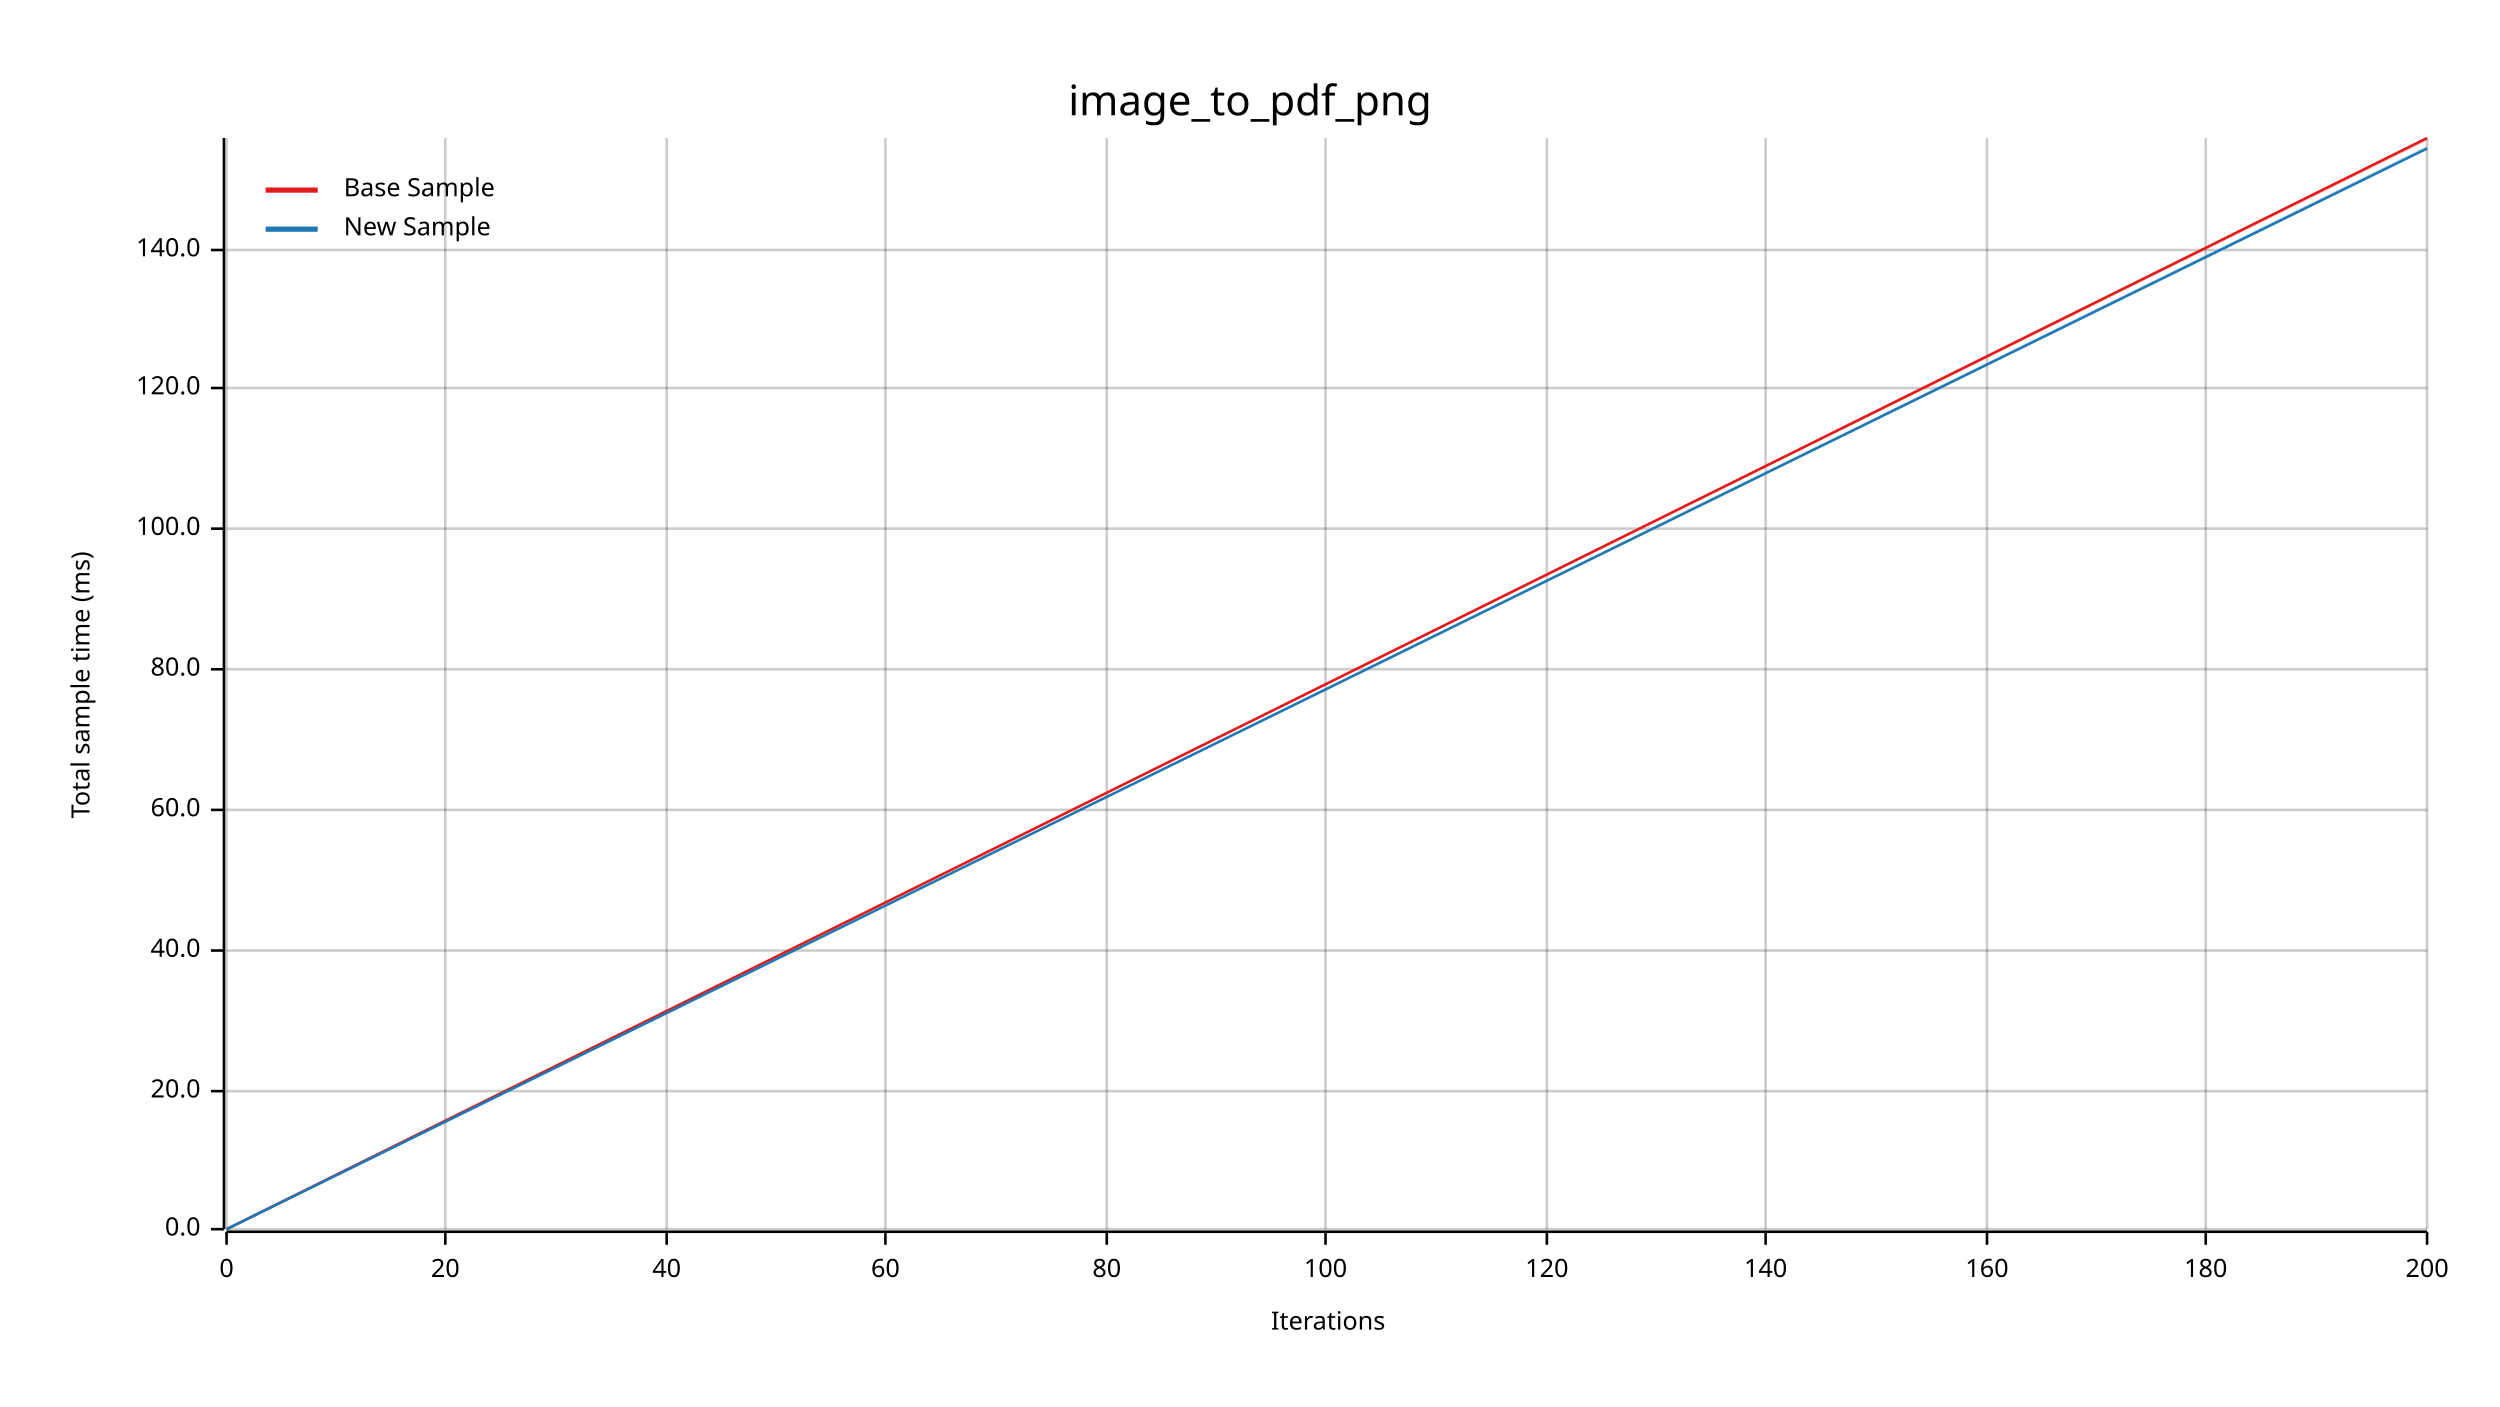
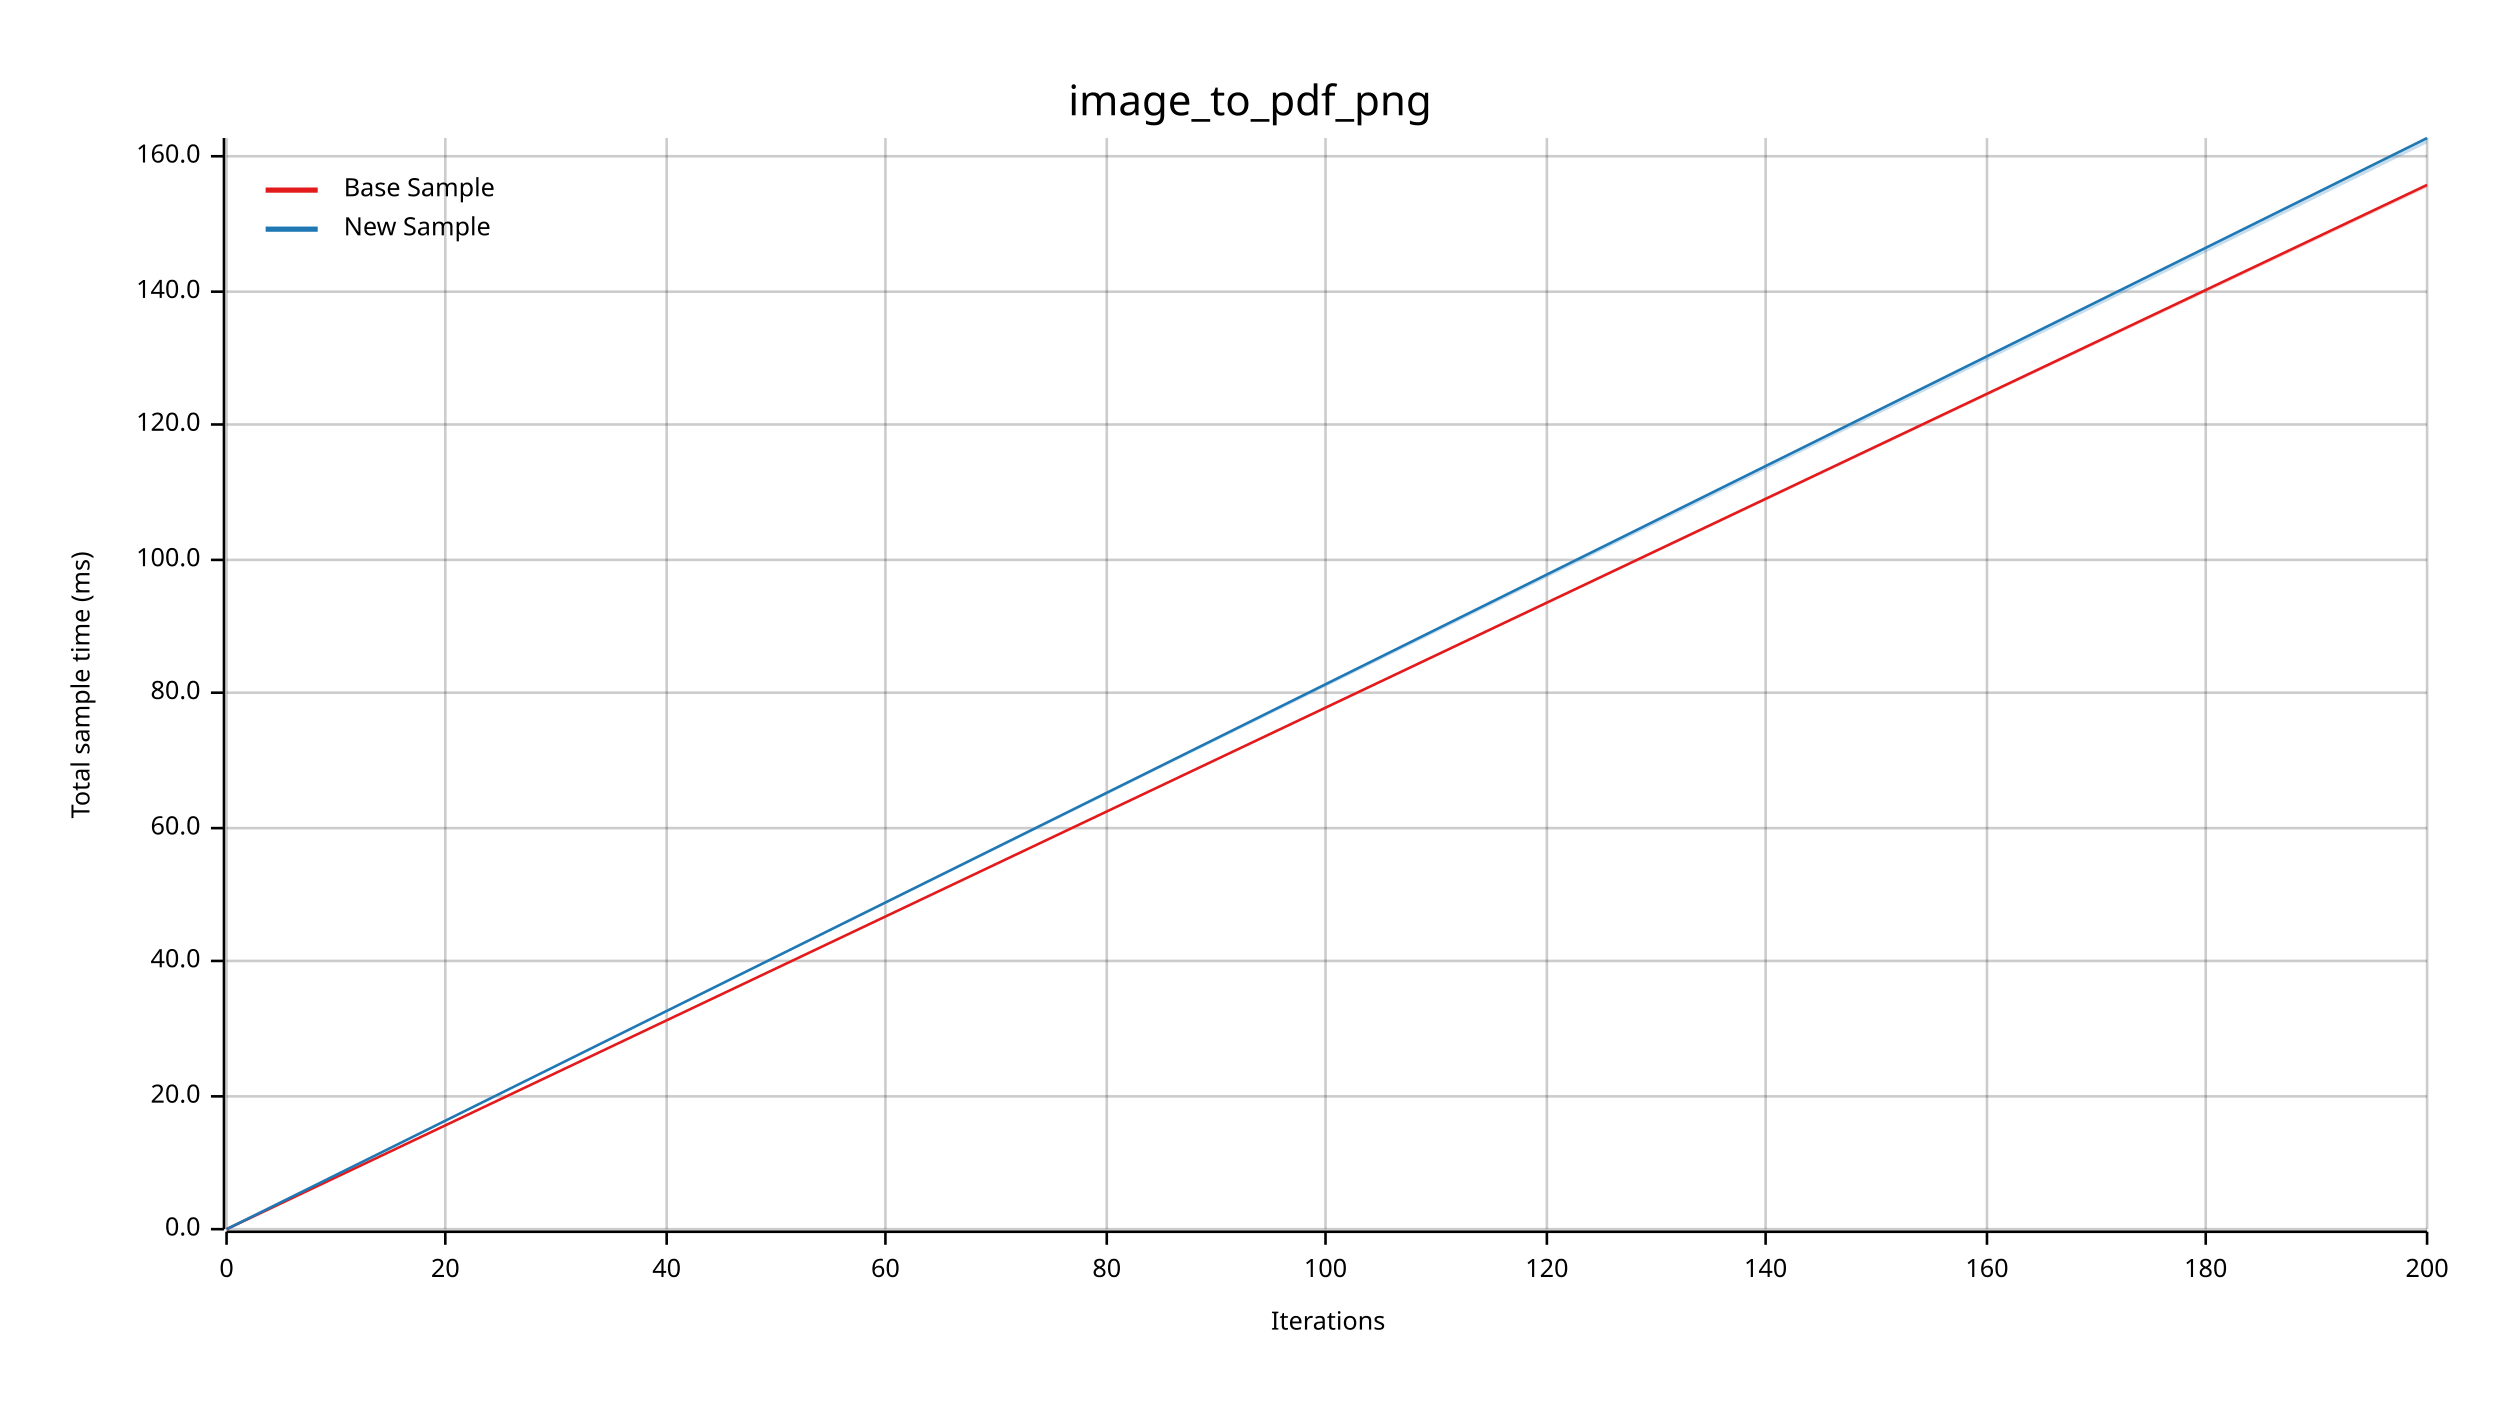
<svg xmlns="http://www.w3.org/2000/svg" width="960" height="540" viewBox="0 0 960 540">
  <text x="480" y="32" dy="0.76em" text-anchor="middle" font-family="sans-serif" font-size="16.129" opacity="1" fill="#000000">
image_to_pdf_png
</text>
  <text x="27" y="263" dy="0.76em" text-anchor="middle" font-family="sans-serif" font-size="9.677" opacity="1" fill="#000000" transform="rotate(270, 27, 263)">
Total sample time (ms)
</text>
  <text x="510" y="513" dy="-0.5ex" text-anchor="middle" font-family="sans-serif" font-size="9.677" opacity="1" fill="#000000">
Iterations
</text>
  <line opacity="0.2" stroke="#000000" stroke-width="1" x1="87" y1="472" x2="87" y2="53" />
  <line opacity="0.2" stroke="#000000" stroke-width="1" x1="171" y1="472" x2="171" y2="53" />
  <line opacity="0.2" stroke="#000000" stroke-width="1" x1="256" y1="472" x2="256" y2="53" />
  <line opacity="0.2" stroke="#000000" stroke-width="1" x1="340" y1="472" x2="340" y2="53" />
  <line opacity="0.2" stroke="#000000" stroke-width="1" x1="425" y1="472" x2="425" y2="53" />
  <line opacity="0.2" stroke="#000000" stroke-width="1" x1="509" y1="472" x2="509" y2="53" />
  <line opacity="0.2" stroke="#000000" stroke-width="1" x1="594" y1="472" x2="594" y2="53" />
  <line opacity="0.2" stroke="#000000" stroke-width="1" x1="678" y1="472" x2="678" y2="53" />
  <line opacity="0.2" stroke="#000000" stroke-width="1" x1="763" y1="472" x2="763" y2="53" />
  <line opacity="0.2" stroke="#000000" stroke-width="1" x1="847" y1="472" x2="847" y2="53" />
  <line opacity="0.2" stroke="#000000" stroke-width="1" x1="932" y1="472" x2="932" y2="53" />
  <line opacity="0.2" stroke="#000000" stroke-width="1" x1="87" y1="472" x2="932" y2="472" />
-   <line opacity="0.2" stroke="#000000" stroke-width="1" x1="87" y1="419" x2="932" y2="419" />
-   <line opacity="0.2" stroke="#000000" stroke-width="1" x1="87" y1="365" x2="932" y2="365" />
-   <line opacity="0.2" stroke="#000000" stroke-width="1" x1="87" y1="311" x2="932" y2="311" />
-   <line opacity="0.2" stroke="#000000" stroke-width="1" x1="87" y1="257" x2="932" y2="257" />
-   <line opacity="0.2" stroke="#000000" stroke-width="1" x1="87" y1="203" x2="932" y2="203" />
-   <line opacity="0.2" stroke="#000000" stroke-width="1" x1="87" y1="149" x2="932" y2="149" />
-   <line opacity="0.2" stroke="#000000" stroke-width="1" x1="87" y1="96" x2="932" y2="96" />
+   <line opacity="0.2" stroke="#000000" stroke-width="1" x1="87" y1="421" x2="932" y2="421" />
+   <line opacity="0.2" stroke="#000000" stroke-width="1" x1="87" y1="369" x2="932" y2="369" />
+   <line opacity="0.2" stroke="#000000" stroke-width="1" x1="87" y1="318" x2="932" y2="318" />
+   <line opacity="0.2" stroke="#000000" stroke-width="1" x1="87" y1="266" x2="932" y2="266" />
+   <line opacity="0.2" stroke="#000000" stroke-width="1" x1="87" y1="215" x2="932" y2="215" />
+   <line opacity="0.2" stroke="#000000" stroke-width="1" x1="87" y1="163" x2="932" y2="163" />
+   <line opacity="0.2" stroke="#000000" stroke-width="1" x1="87" y1="112" x2="932" y2="112" />
+   <line opacity="0.2" stroke="#000000" stroke-width="1" x1="87" y1="60" x2="932" y2="60" />
  <polyline fill="none" opacity="1" stroke="#000000" stroke-width="1" points="86,53 86,472 " />
  <text x="77" y="472" dy="0.5ex" text-anchor="end" font-family="sans-serif" font-size="9.677" opacity="1" fill="#000000">
0.0
</text>
  <polyline fill="none" opacity="1" stroke="#000000" stroke-width="1" points="81,472 86,472 " />
-   <text x="77" y="419" dy="0.5ex" text-anchor="end" font-family="sans-serif" font-size="9.677" opacity="1" fill="#000000">
+   <text x="77" y="421" dy="0.5ex" text-anchor="end" font-family="sans-serif" font-size="9.677" opacity="1" fill="#000000">
20.0
</text>
-   <polyline fill="none" opacity="1" stroke="#000000" stroke-width="1" points="81,419 86,419 " />
-   <text x="77" y="365" dy="0.5ex" text-anchor="end" font-family="sans-serif" font-size="9.677" opacity="1" fill="#000000">
+   <polyline fill="none" opacity="1" stroke="#000000" stroke-width="1" points="81,421 86,421 " />
+   <text x="77" y="369" dy="0.5ex" text-anchor="end" font-family="sans-serif" font-size="9.677" opacity="1" fill="#000000">
40.0
</text>
-   <polyline fill="none" opacity="1" stroke="#000000" stroke-width="1" points="81,365 86,365 " />
-   <text x="77" y="311" dy="0.5ex" text-anchor="end" font-family="sans-serif" font-size="9.677" opacity="1" fill="#000000">
+   <polyline fill="none" opacity="1" stroke="#000000" stroke-width="1" points="81,369 86,369 " />
+   <text x="77" y="318" dy="0.5ex" text-anchor="end" font-family="sans-serif" font-size="9.677" opacity="1" fill="#000000">
60.0
</text>
-   <polyline fill="none" opacity="1" stroke="#000000" stroke-width="1" points="81,311 86,311 " />
-   <text x="77" y="257" dy="0.5ex" text-anchor="end" font-family="sans-serif" font-size="9.677" opacity="1" fill="#000000">
+   <polyline fill="none" opacity="1" stroke="#000000" stroke-width="1" points="81,318 86,318 " />
+   <text x="77" y="266" dy="0.5ex" text-anchor="end" font-family="sans-serif" font-size="9.677" opacity="1" fill="#000000">
80.0
</text>
-   <polyline fill="none" opacity="1" stroke="#000000" stroke-width="1" points="81,257 86,257 " />
-   <text x="77" y="203" dy="0.5ex" text-anchor="end" font-family="sans-serif" font-size="9.677" opacity="1" fill="#000000">
+   <polyline fill="none" opacity="1" stroke="#000000" stroke-width="1" points="81,266 86,266 " />
+   <text x="77" y="215" dy="0.5ex" text-anchor="end" font-family="sans-serif" font-size="9.677" opacity="1" fill="#000000">
100.0
</text>
-   <polyline fill="none" opacity="1" stroke="#000000" stroke-width="1" points="81,203 86,203 " />
-   <text x="77" y="149" dy="0.5ex" text-anchor="end" font-family="sans-serif" font-size="9.677" opacity="1" fill="#000000">
+   <polyline fill="none" opacity="1" stroke="#000000" stroke-width="1" points="81,215 86,215 " />
+   <text x="77" y="163" dy="0.5ex" text-anchor="end" font-family="sans-serif" font-size="9.677" opacity="1" fill="#000000">
120.0
</text>
-   <polyline fill="none" opacity="1" stroke="#000000" stroke-width="1" points="81,149 86,149 " />
-   <text x="77" y="96" dy="0.5ex" text-anchor="end" font-family="sans-serif" font-size="9.677" opacity="1" fill="#000000">
+   <polyline fill="none" opacity="1" stroke="#000000" stroke-width="1" points="81,163 86,163 " />
+   <text x="77" y="112" dy="0.5ex" text-anchor="end" font-family="sans-serif" font-size="9.677" opacity="1" fill="#000000">
140.0
</text>
-   <polyline fill="none" opacity="1" stroke="#000000" stroke-width="1" points="81,96 86,96 " />
+   <polyline fill="none" opacity="1" stroke="#000000" stroke-width="1" points="81,112 86,112 " />
+   <text x="77" y="60" dy="0.5ex" text-anchor="end" font-family="sans-serif" font-size="9.677" opacity="1" fill="#000000">
+ 160.0
+ </text>
+   <polyline fill="none" opacity="1" stroke="#000000" stroke-width="1" points="81,60 86,60 " />
  <polyline fill="none" opacity="1" stroke="#000000" stroke-width="1" points="87,473 932,473 " />
  <text x="87" y="483" dy="0.76em" text-anchor="middle" font-family="sans-serif" font-size="9.677" opacity="1" fill="#000000">
0
</text>
  <polyline fill="none" opacity="1" stroke="#000000" stroke-width="1" points="87,473 87,478 " />
  <text x="171" y="483" dy="0.76em" text-anchor="middle" font-family="sans-serif" font-size="9.677" opacity="1" fill="#000000">
20
</text>
  <polyline fill="none" opacity="1" stroke="#000000" stroke-width="1" points="171,473 171,478 " />
  <text x="256" y="483" dy="0.76em" text-anchor="middle" font-family="sans-serif" font-size="9.677" opacity="1" fill="#000000">
40
</text>
  <polyline fill="none" opacity="1" stroke="#000000" stroke-width="1" points="256,473 256,478 " />
  <text x="340" y="483" dy="0.76em" text-anchor="middle" font-family="sans-serif" font-size="9.677" opacity="1" fill="#000000">
60
</text>
  <polyline fill="none" opacity="1" stroke="#000000" stroke-width="1" points="340,473 340,478 " />
  <text x="425" y="483" dy="0.76em" text-anchor="middle" font-family="sans-serif" font-size="9.677" opacity="1" fill="#000000">
80
</text>
  <polyline fill="none" opacity="1" stroke="#000000" stroke-width="1" points="425,473 425,478 " />
  <text x="509" y="483" dy="0.76em" text-anchor="middle" font-family="sans-serif" font-size="9.677" opacity="1" fill="#000000">
100
</text>
  <polyline fill="none" opacity="1" stroke="#000000" stroke-width="1" points="509,473 509,478 " />
  <text x="594" y="483" dy="0.76em" text-anchor="middle" font-family="sans-serif" font-size="9.677" opacity="1" fill="#000000">
120
</text>
  <polyline fill="none" opacity="1" stroke="#000000" stroke-width="1" points="594,473 594,478 " />
  <text x="678" y="483" dy="0.76em" text-anchor="middle" font-family="sans-serif" font-size="9.677" opacity="1" fill="#000000">
140
</text>
  <polyline fill="none" opacity="1" stroke="#000000" stroke-width="1" points="678,473 678,478 " />
  <text x="763" y="483" dy="0.76em" text-anchor="middle" font-family="sans-serif" font-size="9.677" opacity="1" fill="#000000">
160
</text>
  <polyline fill="none" opacity="1" stroke="#000000" stroke-width="1" points="763,473 763,478 " />
  <text x="847" y="483" dy="0.76em" text-anchor="middle" font-family="sans-serif" font-size="9.677" opacity="1" fill="#000000">
180
</text>
  <polyline fill="none" opacity="1" stroke="#000000" stroke-width="1" points="847,473 847,478 " />
  <text x="932" y="483" dy="0.76em" text-anchor="middle" font-family="sans-serif" font-size="9.677" opacity="1" fill="#000000">
200
</text>
  <polyline fill="none" opacity="1" stroke="#000000" stroke-width="1" points="932,473 932,478 " />
-   <polyline fill="none" opacity="1" stroke="#E31A1C" stroke-width="1" points="87,472 932,53 " />
-   <polygon opacity="0.25" fill="#E31A1C" points="87,472 932,54 932,53 " />
-   <polyline fill="none" opacity="1" stroke="#1F78B4" stroke-width="1" points="87,472 932,57 " />
-   <polygon opacity="0.25" fill="#1F78B4" points="87,472 932,57 932,56 " />
+   <polyline fill="none" opacity="1" stroke="#E31A1C" stroke-width="1" points="87,472 932,71 " />
+   <polygon opacity="0.25" fill="#E31A1C" points="87,472 932,72 932,71 " />
+   <polyline fill="none" opacity="1" stroke="#1F78B4" stroke-width="1" points="87,472 932,53 " />
+   <polygon opacity="0.25" fill="#1F78B4" points="87,472 932,55 932,53 " />
  <text x="132" y="68" dy="0.76em" text-anchor="start" font-family="sans-serif" font-size="9.677" opacity="1" fill="#000000">
Base Sample
</text>
  <text x="132" y="83" dy="0.76em" text-anchor="start" font-family="sans-serif" font-size="9.677" opacity="1" fill="#000000">
New Sample
</text>
  <polyline fill="none" opacity="1" stroke="#E31A1C" stroke-width="2" points="102,73 122,73 " />
  <polyline fill="none" opacity="1" stroke="#1F78B4" stroke-width="2" points="102,88 122,88 " />
</svg>
